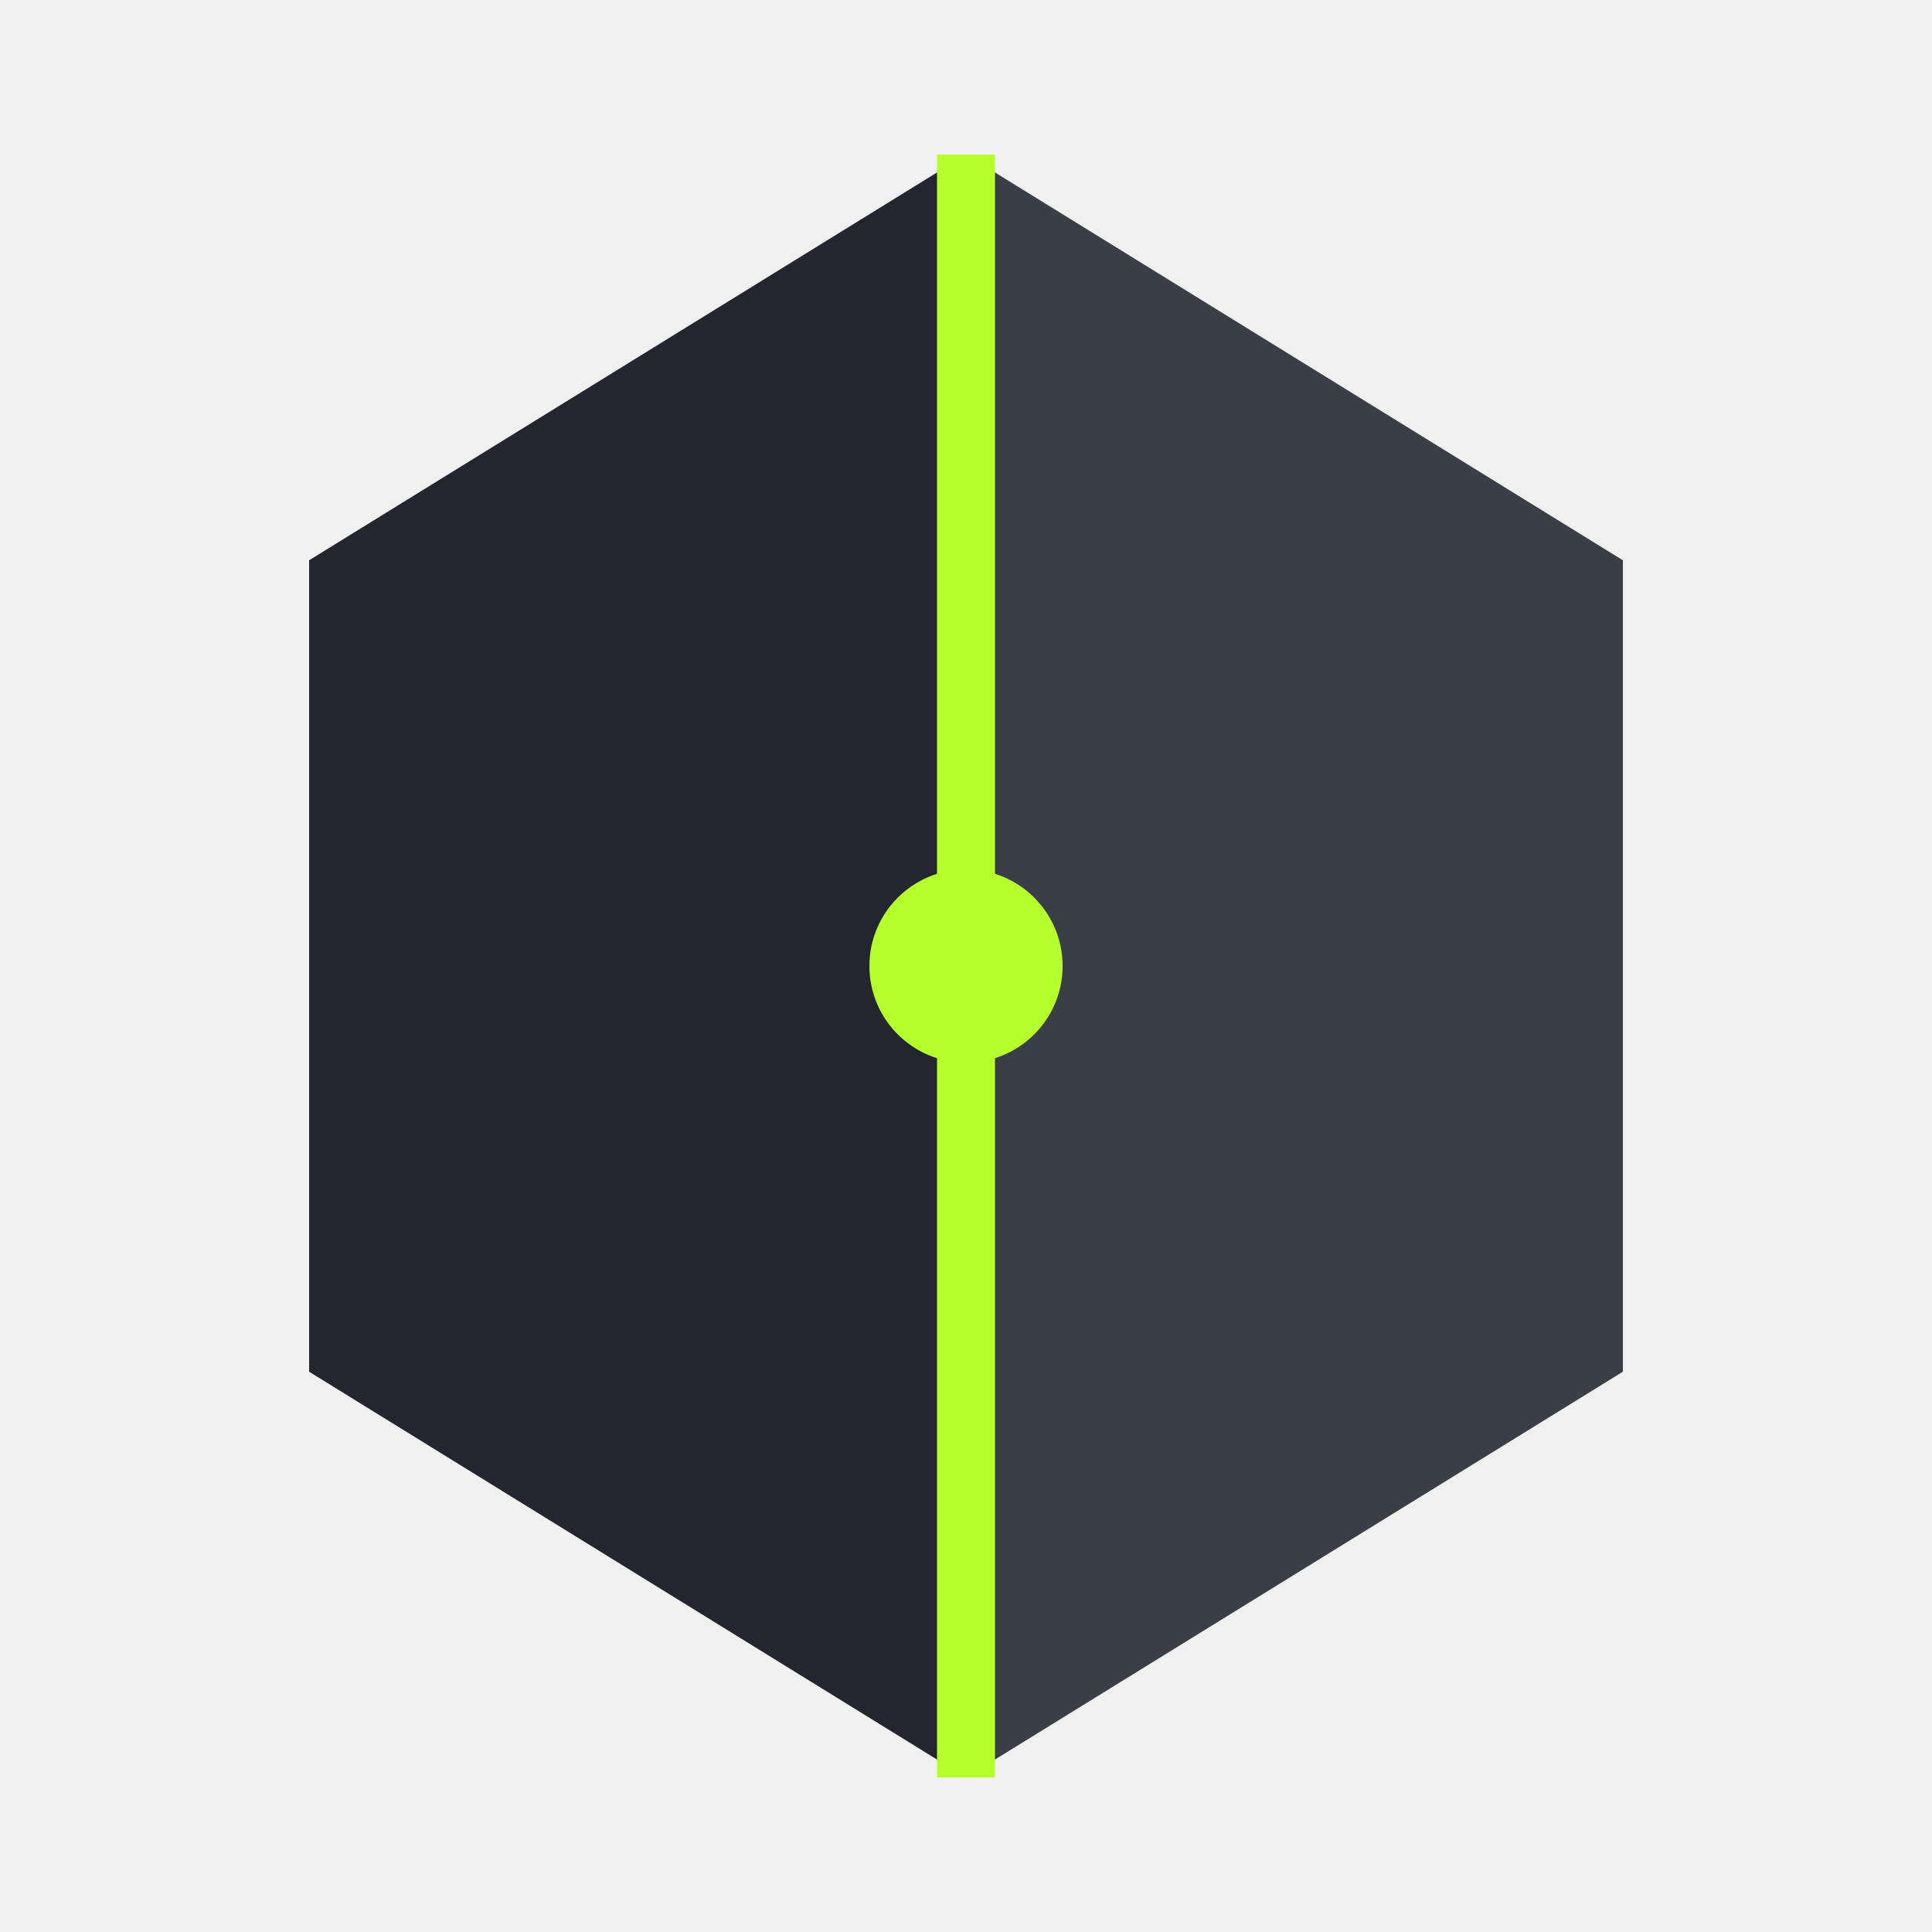
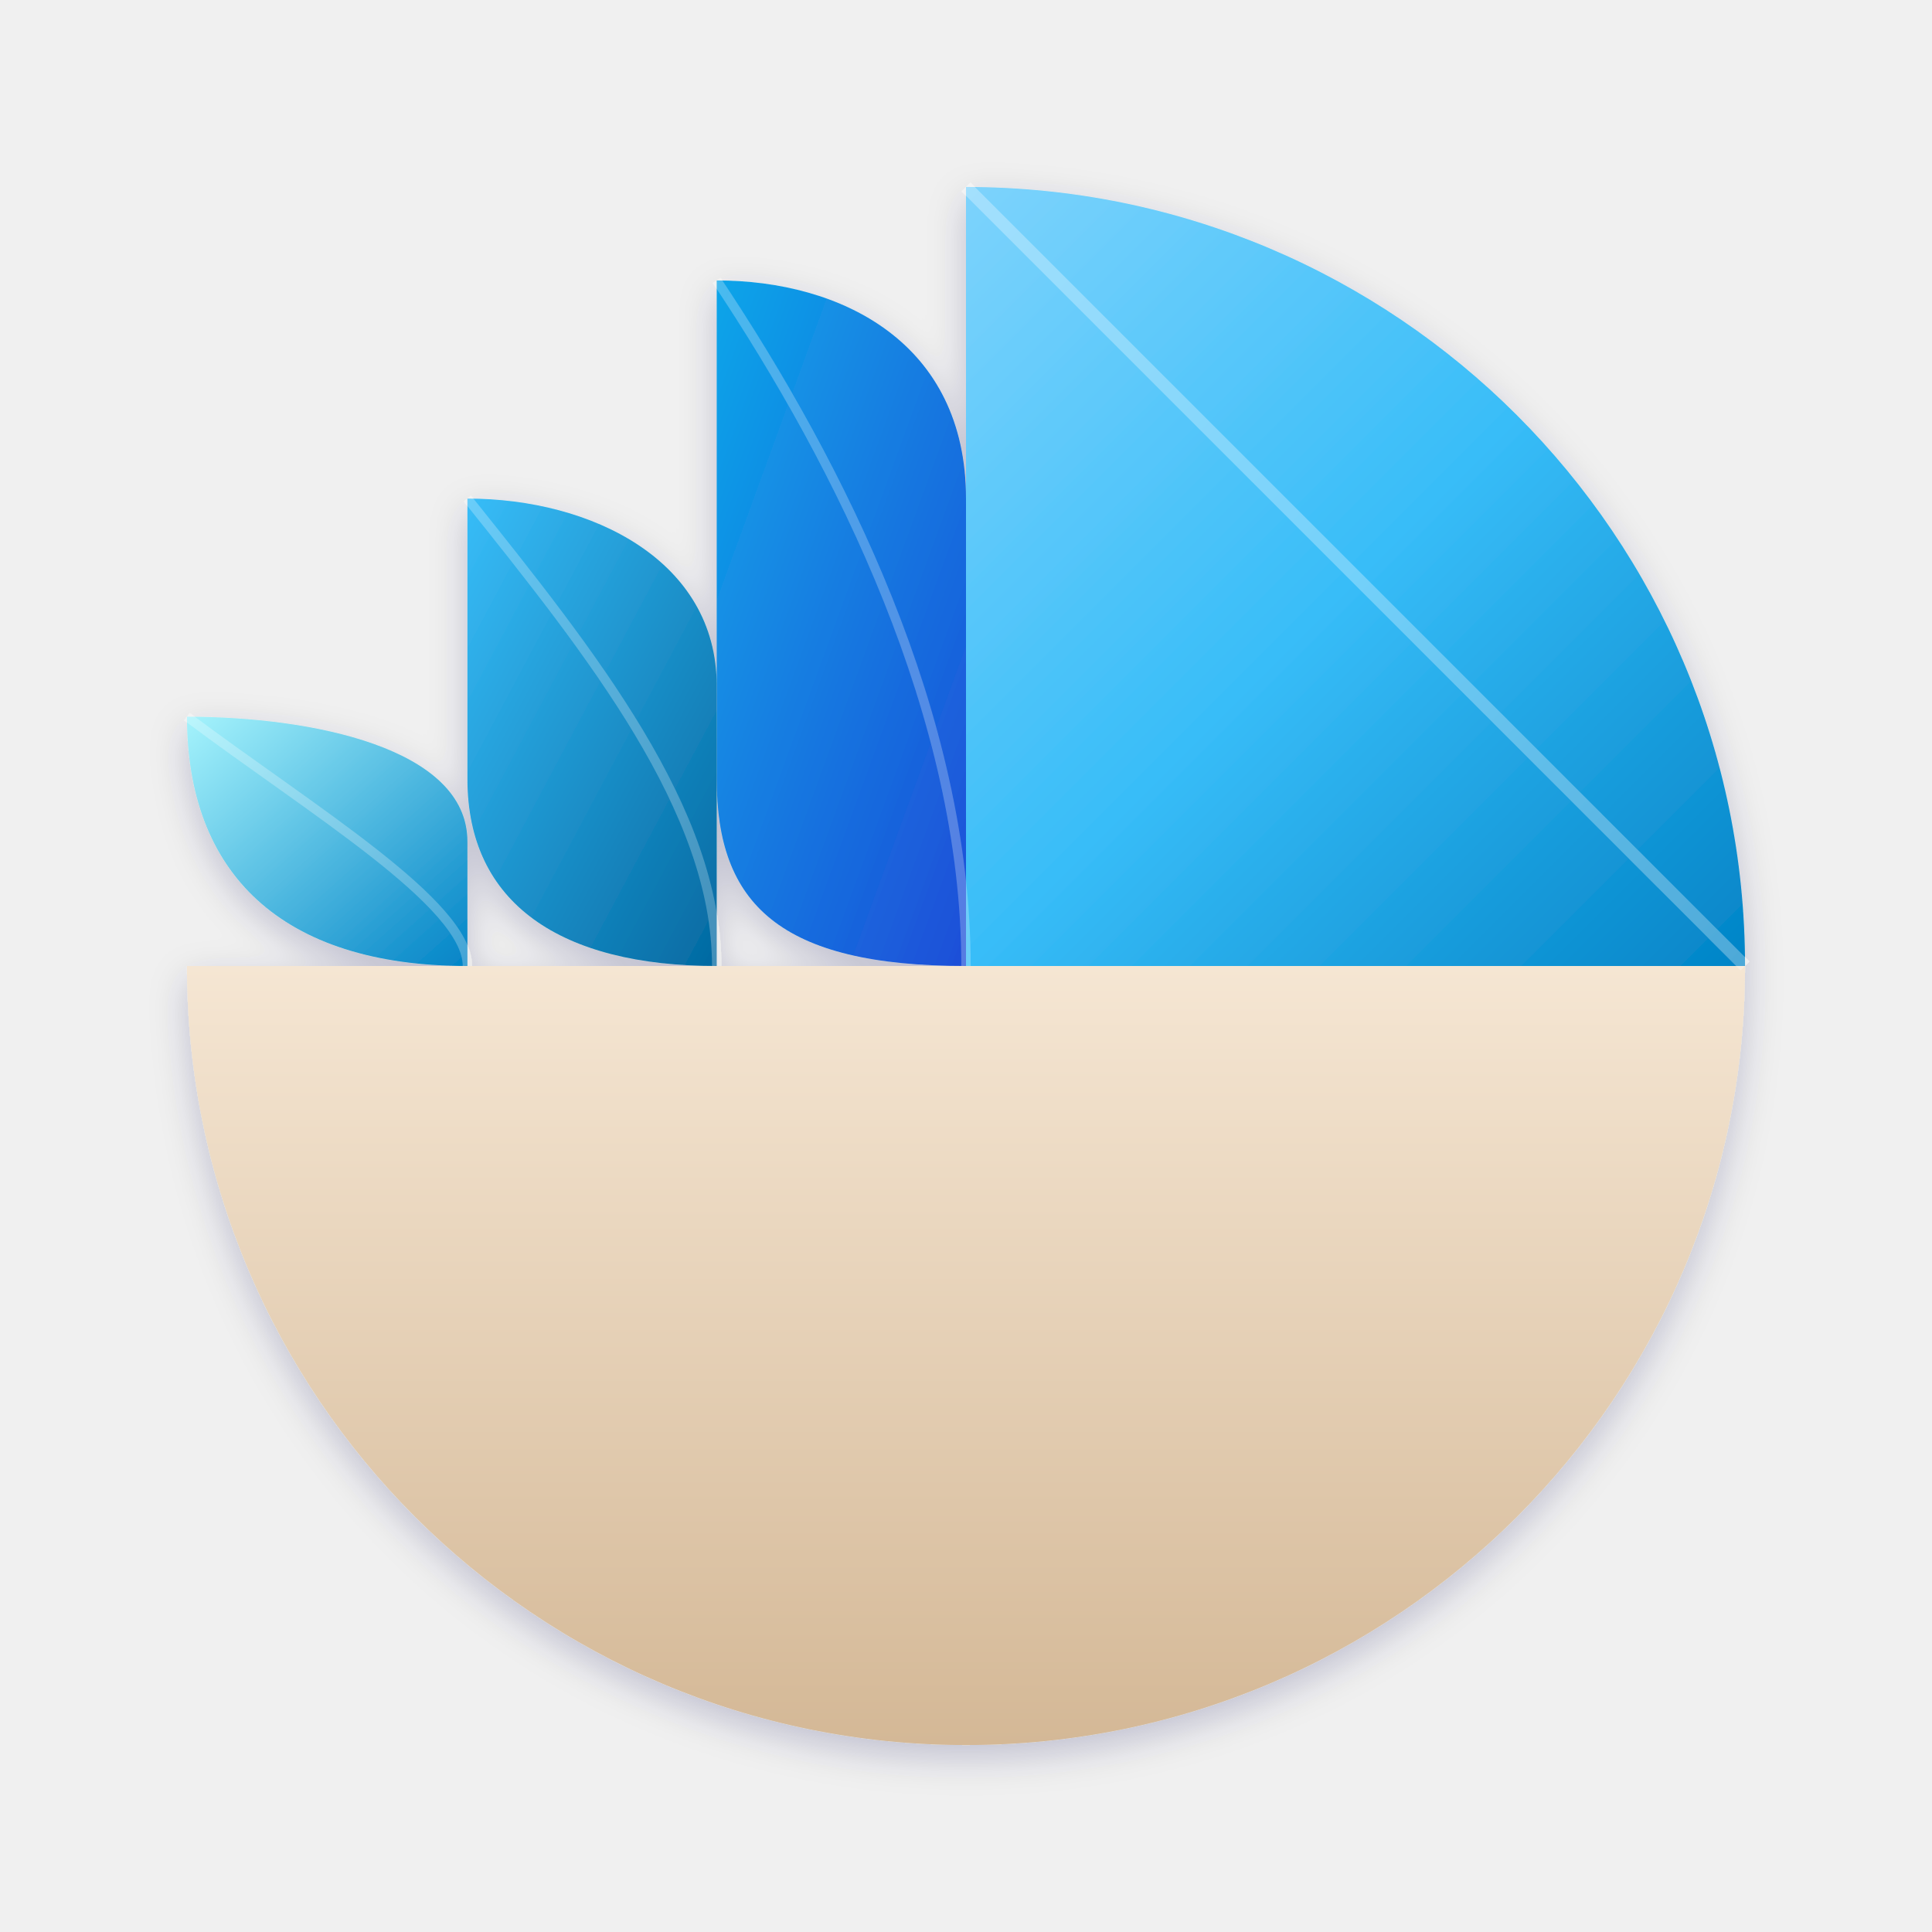
- <svg xmlns="http://www.w3.org/2000/svg" viewBox="0 0 100 100" width="100" height="100" role="img" aria-label="FlowStock logomark">
-   <polygon points="50,8 16,29 16,71 50,92" fill="#23262F" />
-   <polygon points="50,8 84,29 84,71 50,92" fill="#3A3E47" />
-   <line x1="50" y1="8" x2="50" y2="92" stroke="#B6FF2E" stroke-width="3" />
-   <circle cx="50" cy="50" r="5" fill="#B6FF2E" />
+ <svg xmlns="http://www.w3.org/2000/svg" viewBox="95 95 310 310" width="100" height="100" role="img" aria-label="FlowStock logomark">
+   <defs>
+     <linearGradient id="lm-beige" x1="0%" y1="0%" x2="0%" y2="100%">
+       <stop offset="0%" stop-color="#f5e6d3" />
+       <stop offset="100%" stop-color="#d4b896" />
+     </linearGradient>
+     <linearGradient id="lm-leaf" x1="0%" y1="0%" x2="100%" y2="100%">
+       <stop offset="0%" stop-color="#7dd3fc" />
+       <stop offset="50%" stop-color="#38bdf8" />
+       <stop offset="100%" stop-color="#0284c7" />
+     </linearGradient>
+     <linearGradient id="lm-l3" x1="0%" y1="0%" x2="100%" y2="100%">
+       <stop offset="0%" stop-color="#0ea5e9" />
+       <stop offset="100%" stop-color="#1d4ed8" />
+     </linearGradient>
+     <linearGradient id="lm-l2" x1="0%" y1="0%" x2="100%" y2="100%">
+       <stop offset="0%" stop-color="#38bdf8" />
+       <stop offset="100%" stop-color="#0369a1" />
+     </linearGradient>
+     <linearGradient id="lm-l1" x1="0%" y1="0%" x2="100%" y2="100%">
+       <stop offset="0%" stop-color="#a5f3fc" />
+       <stop offset="100%" stop-color="#0284c7" />
+     </linearGradient>
+     <filter id="lm-sh" x="-10%" y="-10%" width="125%" height="125%">
+       <feDropShadow dx="0" dy="2" stdDeviation="3" flood-color="#031b4e" flood-opacity="0.2" />
+     </filter>
+   </defs>
+   <g filter="url(#lm-sh)">
+     <path d="M 125,250 A 125,125 0 0,0 375,250 Z" fill="url(#lm-beige)" />
+     <path d="M 250,125 A 125,125 0 0,1 375,250 L 250,250 Z" fill="url(#lm-leaf)" />
+     <path d="M 250,125 Q 310,185 375,250" stroke="#ffffff" stroke-width="2" fill="none" opacity="0.3" />
+     <path d="M 210,140 C 230,140 250,150 250,175 L 250,250 C 220,250 210,240 210,220 Z" fill="url(#lm-l3)" />
+     <path d="M 210,140 C 230,170 250,210 250,250" stroke="#ffffff" stroke-width="1.5" fill="none" opacity="0.25" />
+     <path d="M 170,175 C 190,175 210,185 210,205 L 210,250 C 185,250 170,240 170,220 Z" fill="url(#lm-l2)" />
+     <path d="M 170,175 C 190,200 210,225 210,250" stroke="#ffffff" stroke-width="1.5" fill="none" opacity="0.25" />
+     <path d="M 125,210 C 145,210 170,215 170,230 L 170,250 C 140,250 125,235 125,210 Z" fill="url(#lm-l1)" />
+     <path d="M 125,210 C 145,225 170,240 170,250" stroke="#ffffff" stroke-width="1.5" fill="none" opacity="0.25" />
+   </g>
</svg>
